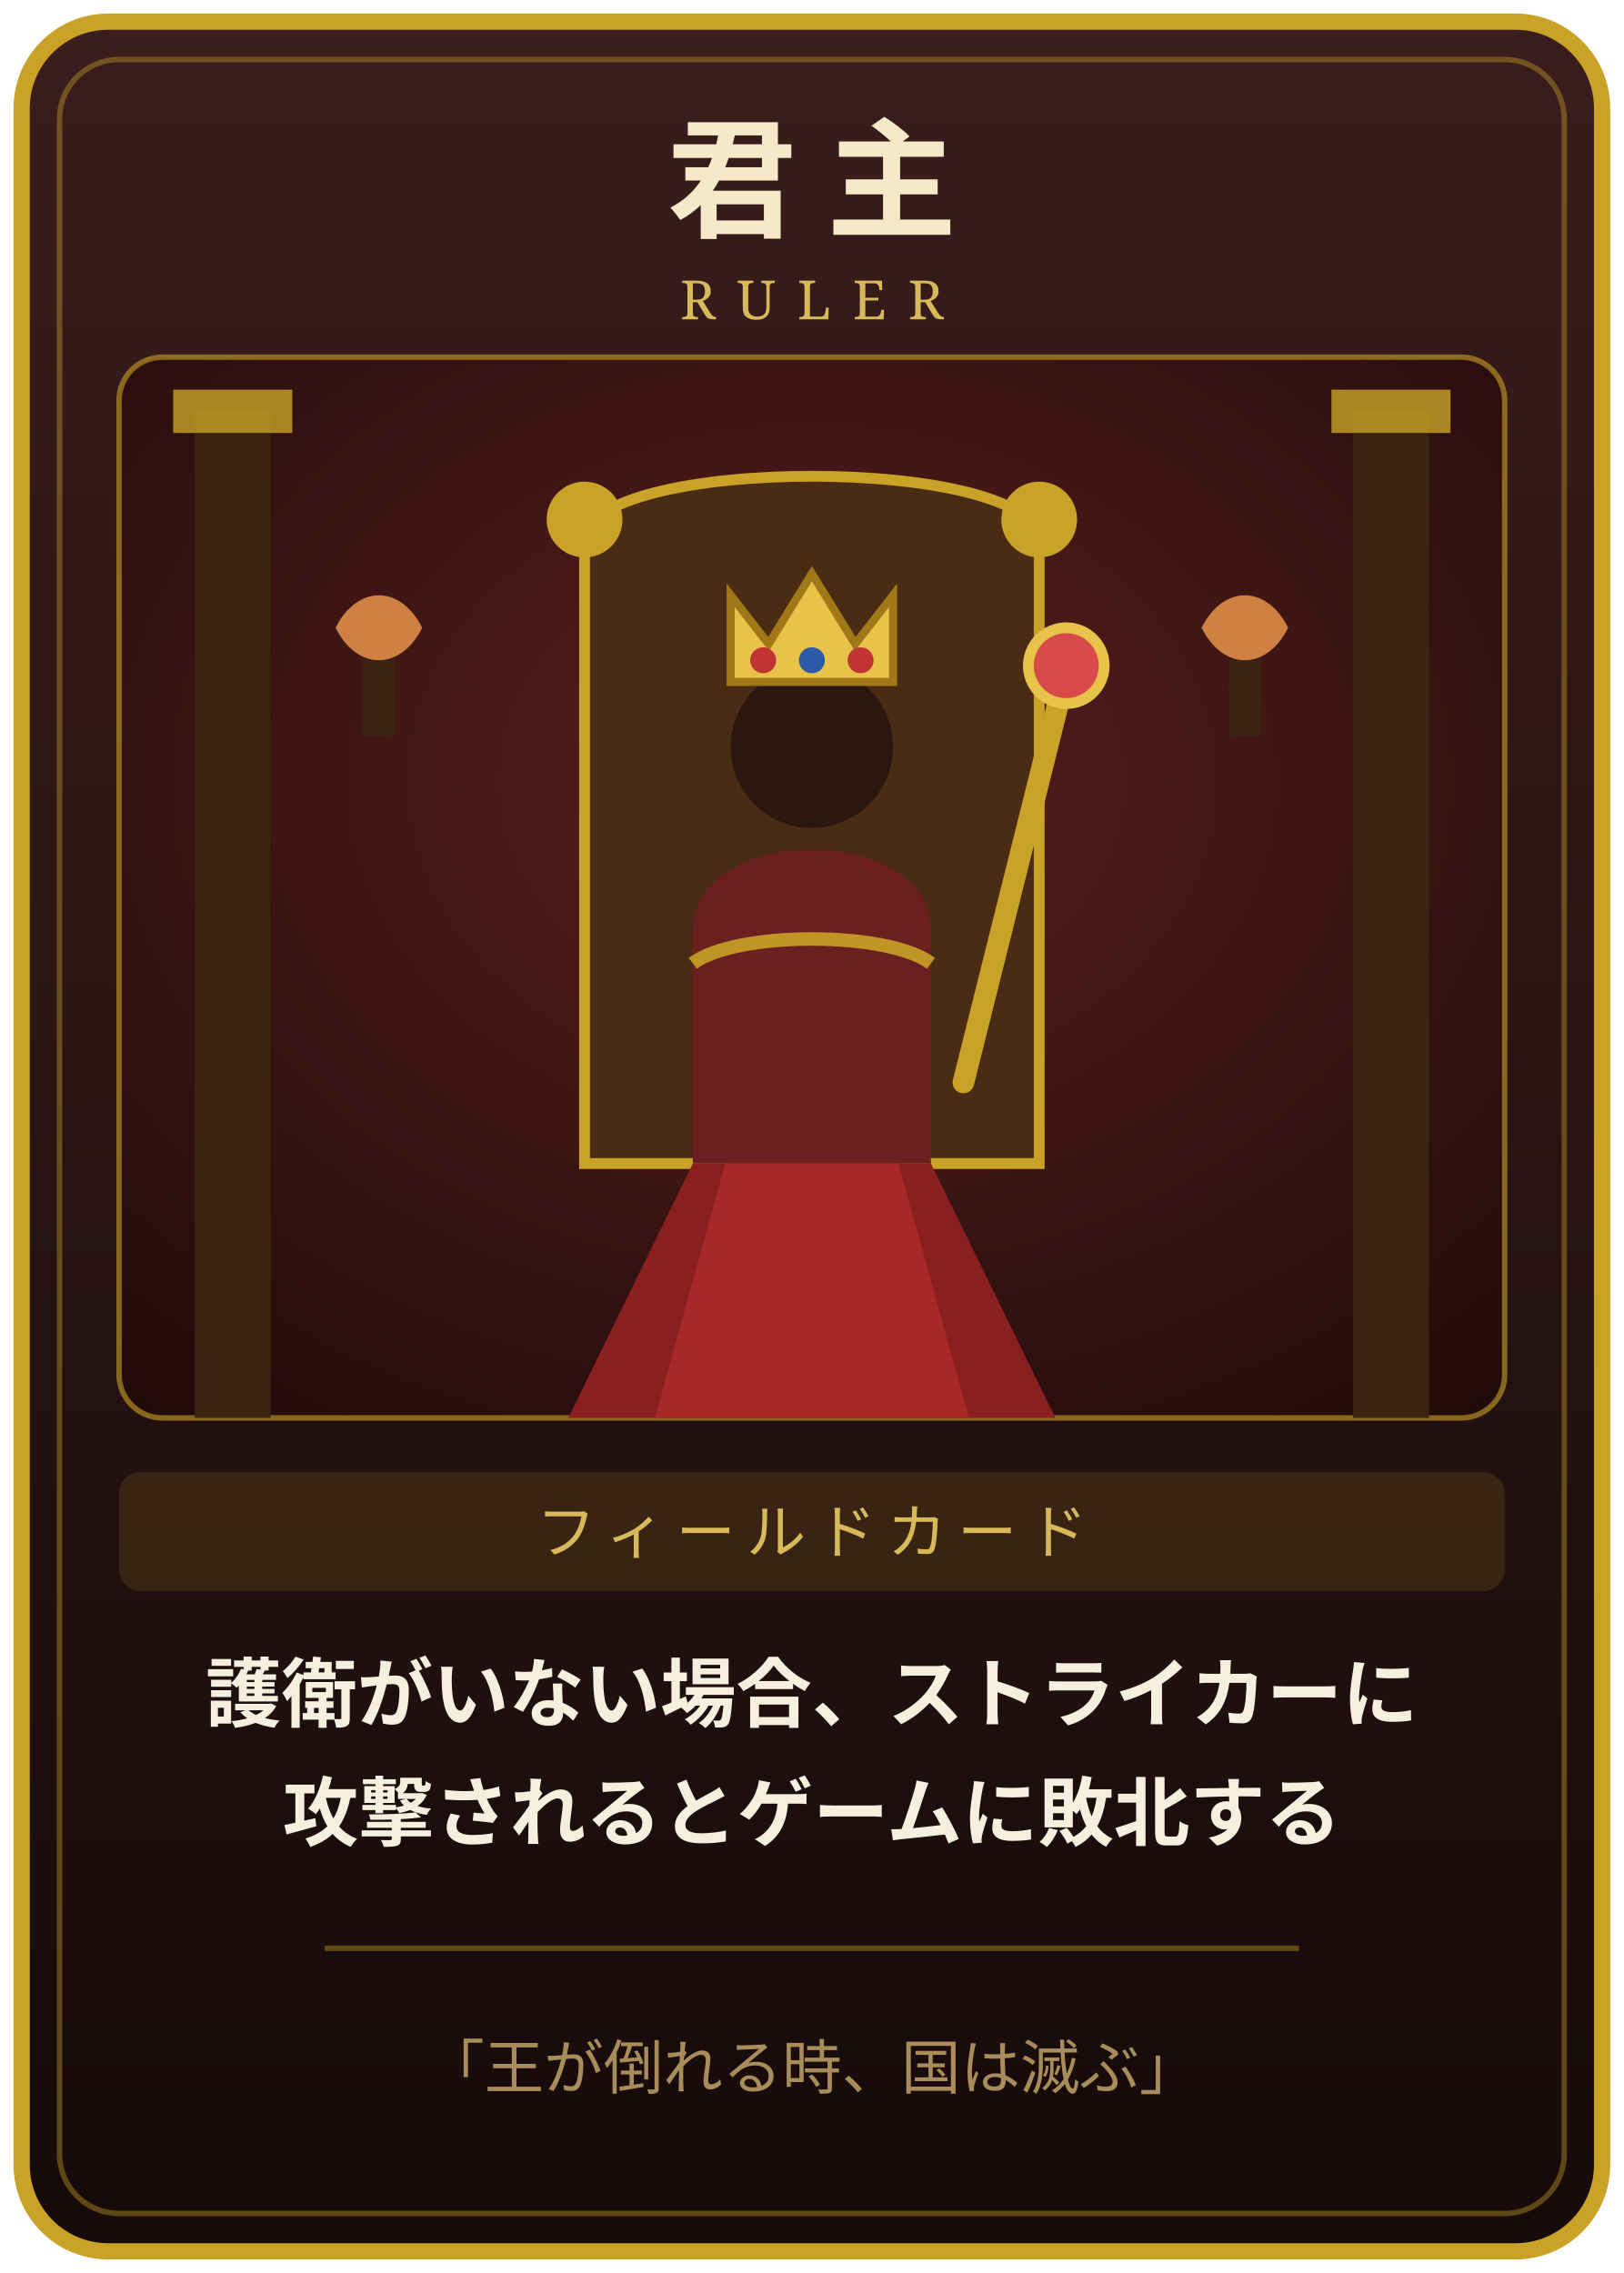
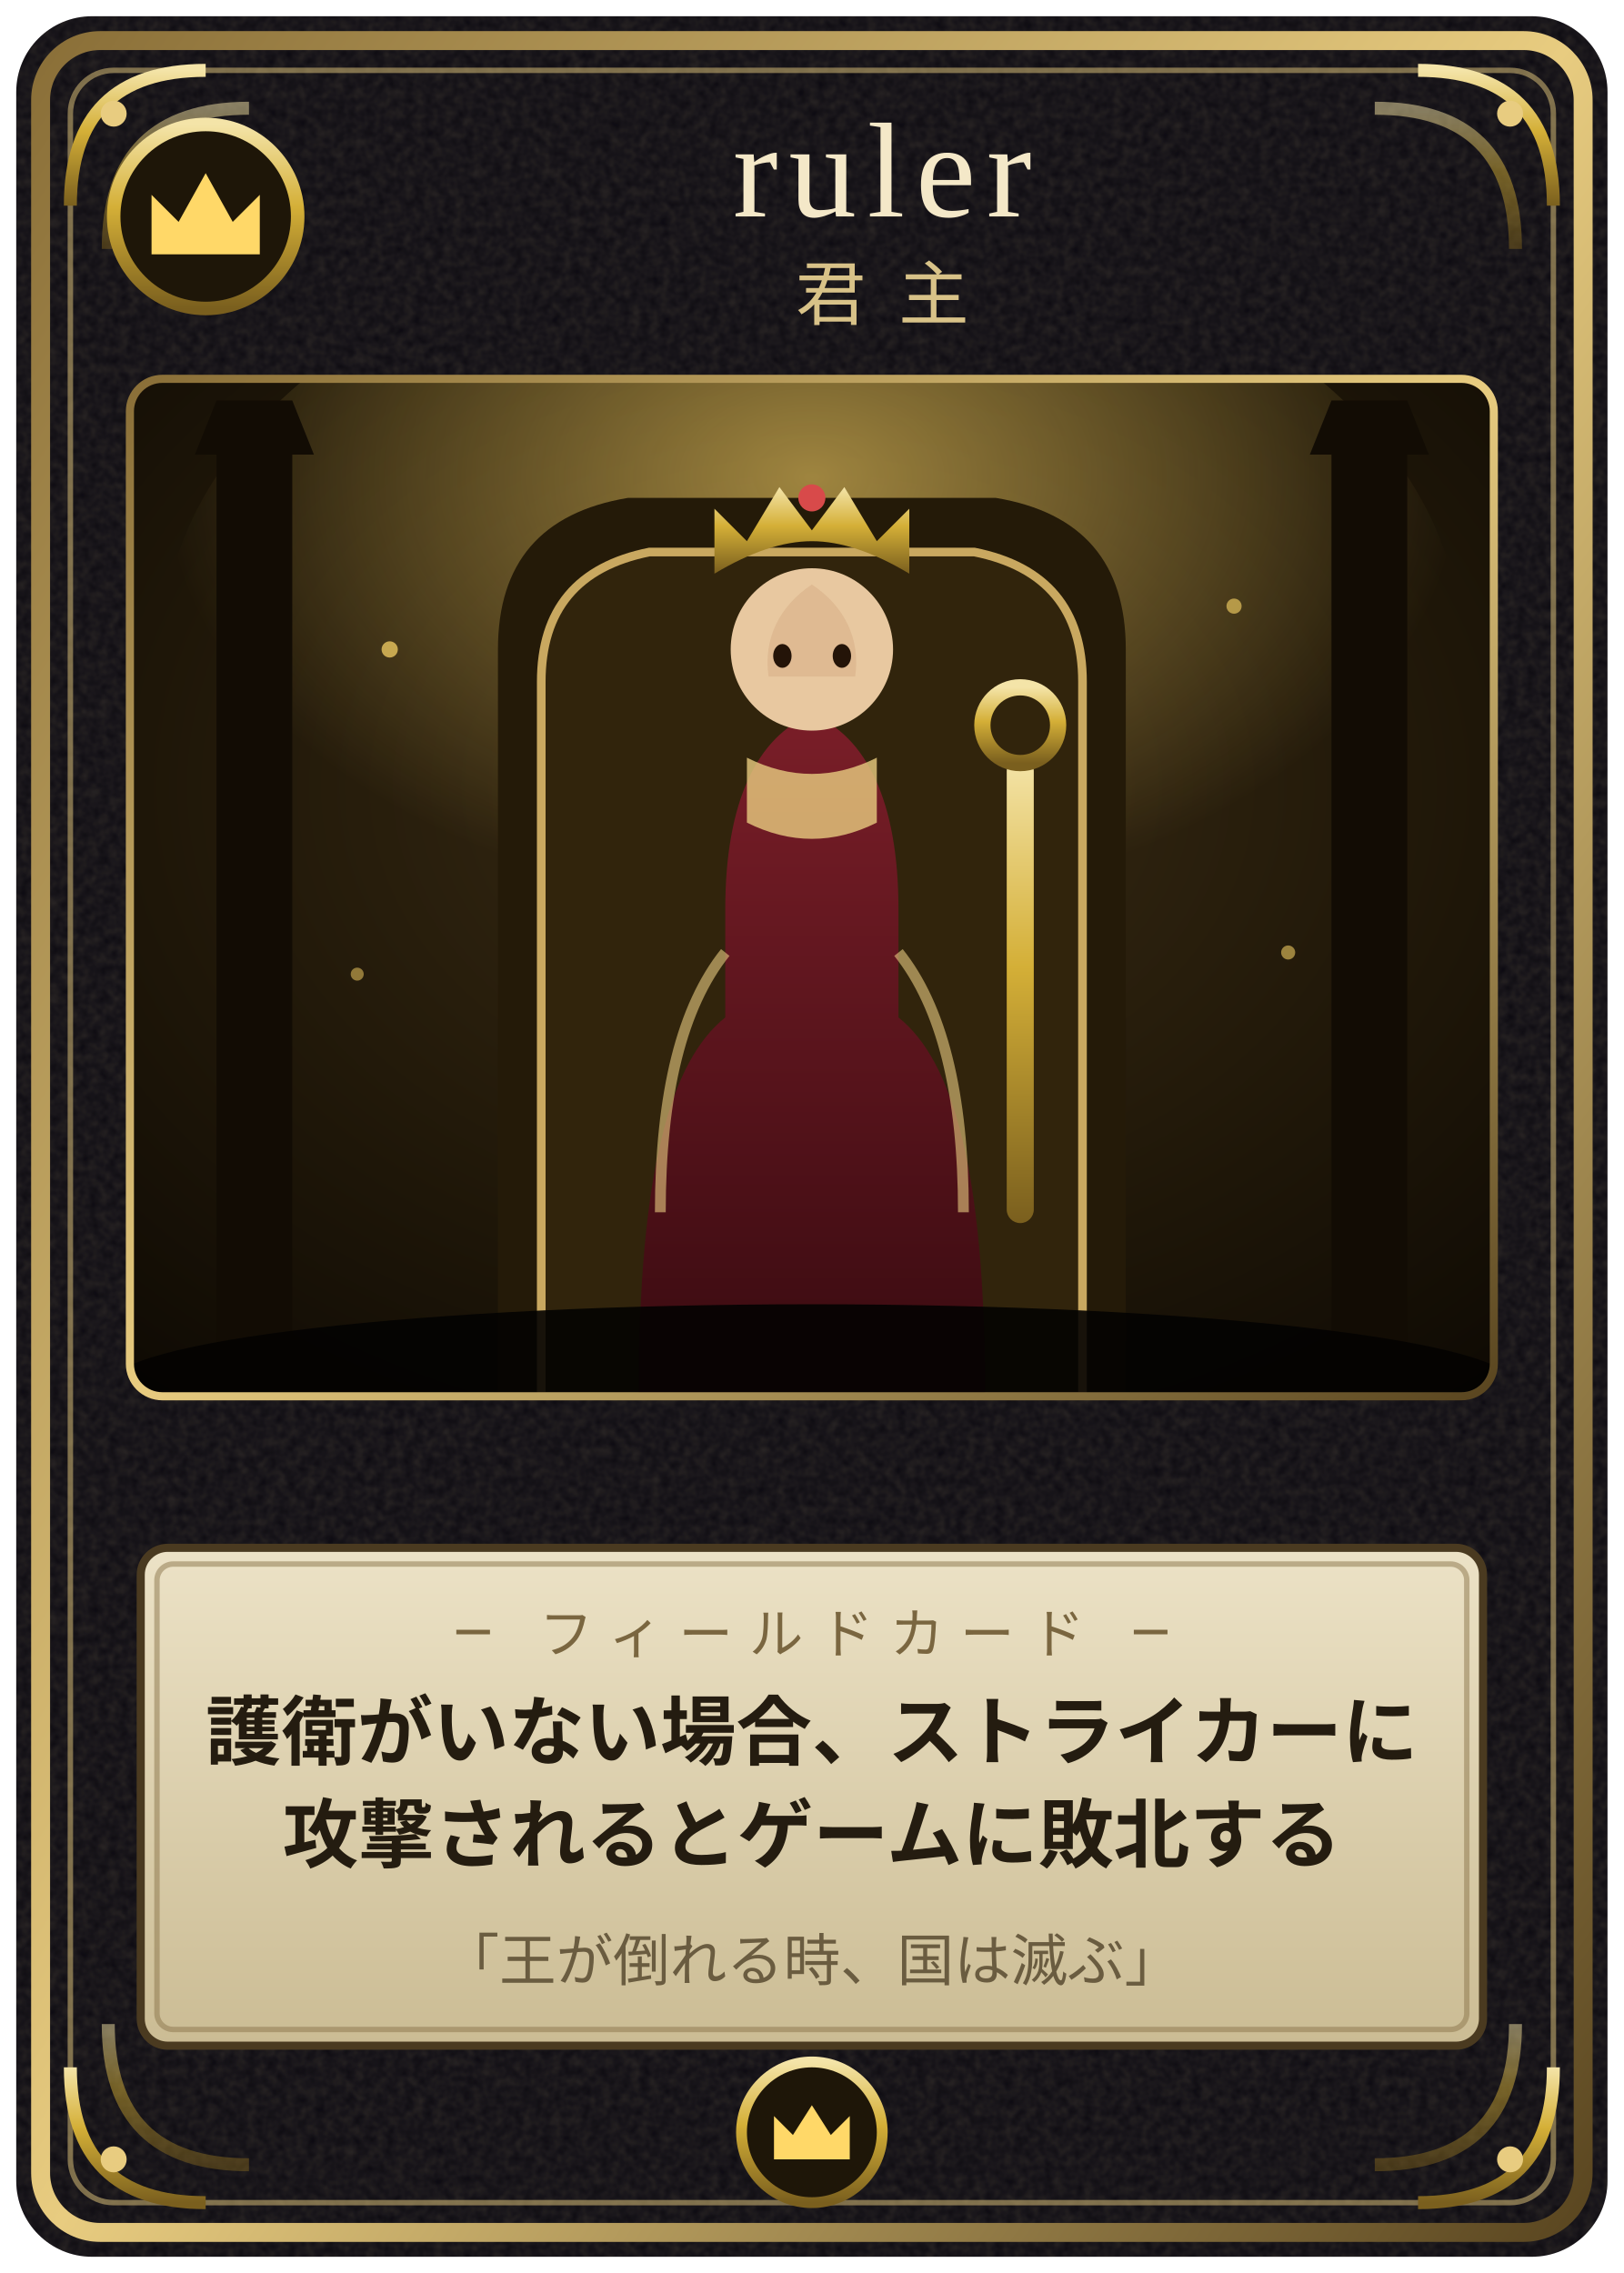
<svg xmlns="http://www.w3.org/2000/svg" viewBox="0 0 300 420" font-family="'Hiragino Mincho ProN','Yu Mincho','Noto Serif JP',serif">
  <defs>
-     <linearGradient id="ru-bg" x1="0" y1="0" x2="0" y2="1">
-       <stop offset="0" stop-color="#3a1d1d" />
-       <stop offset="1" stop-color="#160a0a" />
+     <linearGradient id="ru-gold" x1="0" y1="0" x2="0" y2="1">
+       <stop offset="0" stop-color="#f4e4a8" />
+       <stop offset=".45" stop-color="#d4af37" />
+       <stop offset="1" stop-color="#7a5f1e" />
    </linearGradient>
-     <radialGradient id="ru-art" cx="0.5" cy="0.4" r="0.85">
-       <stop offset="0" stop-color="#58201e" />
-       <stop offset="0.65" stop-color="#301010" />
-       <stop offset="1" stop-color="#1c0808" />
+     <linearGradient id="ru-frame" x1="0" y1="0" x2="1" y2="1">
+       <stop offset="0" stop-color="#8a6f38" />
+       <stop offset=".5" stop-color="#e8cc80" />
+       <stop offset="1" stop-color="#5a4620" />
+     </linearGradient>
+     <linearGradient id="ru-parch" x1="0" y1="0" x2="0" y2="1">
+       <stop offset="0" stop-color="#ece2c6" />
+       <stop offset="1" stop-color="#cbbc94" />
+     </linearGradient>
+     <radialGradient id="ru-art" cx=".5" cy=".4" r=".9">
+       <stop offset="0" stop-color="#3a2c14" />
+       <stop offset=".55" stop-color="#1e1608" />
+       <stop offset="1" stop-color="#080502" />
    </radialGradient>
+     <radialGradient id="ru-halo" cx=".5" cy=".3" r=".5">
+       <stop offset="0" stop-color="#ffd868" stop-opacity=".55" />
+       <stop offset="1" stop-color="#ffd868" stop-opacity="0" />
+     </radialGradient>
+     <linearGradient id="ru-robe" x1="0" y1="0" x2="0" y2="1">
+       <stop offset="0" stop-color="#7a1e28" />
+       <stop offset="1" stop-color="#380a10" />
+     </linearGradient>
+     <filter id="ru-noise" x="0" y="0" width="100%" height="100%">
+       <feTurbulence type="fractalNoise" baseFrequency=".55" numOctaves="2" result="n" seed="17" />
+       <feColorMatrix in="n" type="matrix" values="0 0 0 0 .62 0 0 0 0 .52 0 0 0 0 .28 0 0 0 .16 0" />
+       <feComposite operator="in" in2="SourceGraphic" />
+     </filter>
    <clipPath id="ru-clip">
-       <rect x="22" y="66" width="256" height="196" rx="8" />
+       <rect x="24" y="70" width="252" height="188" rx="6" />
    </clipPath>
  </defs>
-   <rect x="4" y="4" width="292" height="412" rx="16" fill="url(#ru-bg)" stroke="#c9a227" stroke-width="3" />
-   <rect x="11" y="11" width="278" height="398" rx="11" fill="none" stroke="#c9a227" stroke-opacity="0.4" />
-   <text x="150" y="42" text-anchor="middle" font-size="24" font-weight="bold" fill="#f5e9c8">君 主</text>
-   <text x="150" y="59" text-anchor="middle" font-size="10" letter-spacing="4" fill="#d8b95a" font-family="Georgia,serif">RULER</text>
-   <rect x="22" y="66" width="256" height="196" rx="8" fill="url(#ru-art)" stroke="#c9a227" stroke-opacity="0.6" />
+   <rect x="3" y="3" width="294" height="414" rx="14" fill="#0a0810" />
+   <rect x="3" y="3" width="294" height="414" rx="14" filter="url(#ru-noise)" />
+   <rect x="7.5" y="7.5" width="285" height="405" rx="11" fill="none" stroke="url(#ru-frame)" stroke-width="3.5" />
+   <rect x="13" y="13" width="274" height="394" rx="8" fill="none" stroke="#e8cc80" stroke-opacity=".5" />
+   <g stroke="url(#ru-gold)" stroke-width="2.4" fill="none">
+     <path d="M13 38 Q13 13 38 13" />
+     <path d="M262 13 Q287 13 287 38" />
+     <path d="M287 382 Q287 407 262 407" />
+     <path d="M38 407 Q13 407 13 382" />
+     <path d="M20 46 Q20 20 46 20" opacity=".5" />
+     <path d="M254 20 Q280 20 280 46" opacity=".5" />
+     <path d="M280 374 Q280 400 254 400" opacity=".5" />
+     <path d="M46 400 Q20 400 20 374" opacity=".5" />
+   </g>
+   <g fill="#e8cc80">
+     <circle cx="21" cy="21" r="2.4" />
+     <circle cx="279" cy="21" r="2.4" />
+     <circle cx="279" cy="399" r="2.4" />
+     <circle cx="21" cy="399" r="2.4" />
+   </g>
+   <circle cx="38" cy="40" r="17" fill="#1e1608" stroke="url(#ru-gold)" stroke-width="2.5" />
+   <path d="M28 47 L28 36 L33 41 L38 32 L43 41 L48 36 L48 47 Z" fill="#ffd868" />
+   <text x="163" y="40" text-anchor="middle" font-size="25" fill="#f4e8c8" font-family="Georgia,'Times New Roman',serif" letter-spacing="2">ruler</text>
+   <text x="163" y="59" text-anchor="middle" font-size="13" letter-spacing="6" fill="#d8c288">君主</text>
+   <rect x="24" y="70" width="252" height="188" rx="6" fill="url(#ru-art)" />
  <g clip-path="url(#ru-clip)">
-     <rect x="36" y="76" width="14" height="186" fill="#3a2412" />
-     <rect x="32" y="72" width="22" height="8" fill="#c9a227" opacity="0.8" />
-     <rect x="250" y="76" width="14" height="186" fill="#3a2412" />
-     <rect x="246" y="72" width="22" height="8" fill="#c9a227" opacity="0.8" />
-     <path d="M108 215 L108 100 C108 84 192 84 192 100 L192 215 Z" fill="#4a2c14" stroke="#c9a227" stroke-width="2" />
-     <circle cx="108" cy="96" r="7" fill="#c9a227" />
-     <circle cx="192" cy="96" r="7" fill="#c9a227" />
-     <polygon points="105,262 195,262 172,215 128,215" fill="#8a1f1f" />
-     <polygon points="121,262 179,262 166,215 134,215" fill="#a82828" />
-     <path d="M128 215 L128 172 C128 152 172 152 172 172 L172 215 Z" fill="#6b1f1f" />
-     <path d="M128 178 C136 172 164 172 172 178" fill="none" stroke="#c9a227" stroke-width="2.5" opacity="0.9" />
-     <circle cx="150" cy="138" r="15" fill="#2a1810" />
-     <path d="M135 126 L135 110 L142 119 L150 106 L158 119 L165 110 L165 126 Z" fill="#e8c34a" stroke="#a07818" stroke-width="1.5" />
-     <circle cx="141" cy="122" r="2.4" fill="#c03434" />
-     <circle cx="150" cy="122" r="2.4" fill="#2a5aa8" />
-     <circle cx="159" cy="122" r="2.4" fill="#c03434" />
-     <line x1="178" y1="200" x2="196" y2="128" stroke="#c9a227" stroke-width="4" stroke-linecap="round" />
-     <circle cx="197" cy="123" r="7" fill="#d84a4a" stroke="#e8c34a" stroke-width="2" />
-     <path d="M62 116 C66 108 74 108 78 116 C74 124 66 124 62 116 Z" fill="#e8944a" opacity="0.85" />
-     <rect x="67" y="122" width="6" height="14" fill="#3a2412" />
-     <path d="M222 116 C226 108 234 108 238 116 C234 124 226 124 222 116 Z" fill="#e8944a" opacity="0.85" />
-     <rect x="227" y="122" width="6" height="14" fill="#3a2412" />
+     <ellipse cx="150" cy="120" rx="120" ry="80" fill="url(#ru-halo)" />
+     <g fill="#120c04">
+       <rect x="40" y="84" width="14" height="174" />
+       <rect x="246" y="84" width="14" height="174" />
+       <path d="M36 84 h22 l-4 -10 h-14 Z M242 84 h22 l-4 -10 h-14 Z" />
+     </g>
+     <path d="M92 258 L92 120 Q92 96 116 92 L184 92 Q208 96 208 120 L208 258 Z" fill="#241a08" />
+     <path d="M100 258 L100 126 Q100 106 120 102 L180 102 Q200 106 200 126 L200 258 Z" fill="#31240c" stroke="#c9a860" stroke-width="1.6" />
+     <path d="M150 108 l3.5 7 7.5 1 -5.5 5.5 1.5 8 -7 -4 -7 4 1.5 -8 -5.5 -5.5 7.5 -1 Z" fill="#ffd868" opacity=".9" />
+     <path d="M118 258 C118 216 124 196 134 188 L134 168 C134 148 140 136 150 132 C160 136 166 148 166 168 L166 188 C176 196 182 216 182 258 Z" fill="url(#ru-robe)" />
+     <path d="M134 176 C126 186 122 202 122 224 M166 176 C174 186 178 202 178 224" stroke="#e8cc80" stroke-width="2" fill="none" opacity=".6" />
+     <circle cx="150" cy="120" r="15" fill="#e8c8a0" />
+     <path d="M150 108 C144 112 141 118 142 125 L158 125 C159 118 156 112 150 108 Z" fill="#d8b088" opacity=".6" />
+     <path d="M144.5 119 a1.7 2.2 0 1 0 .1 0 M155.5 119 a1.7 2.2 0 1 0 .1 0" fill="#241408" />
+     <path d="M132 106 L132 94 L138 100 L144 90 L150 98 L156 90 L162 100 L168 94 L168 106 Q158 100 150 100 Q142 100 132 106 Z" fill="url(#ru-gold)" />
+     <circle cx="150" cy="92" r="2.5" fill="#d84a4a" />
+     <path d="M138 140 Q150 146 162 140 L162 152 Q150 158 138 152 Z" fill="#e8cc80" opacity=".8" />
+     <rect x="186" y="140" width="5" height="86" rx="2.5" fill="url(#ru-gold)" />
+     <circle cx="188.5" cy="134" r="7" fill="none" stroke="url(#ru-gold)" stroke-width="3" />
+     <g fill="#ffd868">
+       <circle cx="72" cy="120" r="1.5" opacity=".7" />
+       <circle cx="228" cy="112" r="1.4" opacity=".6" />
+       <circle cx="66" cy="180" r="1.2" opacity=".5" />
+       <circle cx="238" cy="176" r="1.3" opacity=".55" />
+     </g>
+     <ellipse cx="150" cy="256" rx="130" ry="15" fill="#030201" opacity=".9" />
  </g>
-   <rect x="22" y="272" width="256" height="22" rx="4" fill="#c9a227" fill-opacity="0.14" />
-   <text x="150" y="287" text-anchor="middle" font-size="11" letter-spacing="2" fill="#d8b95a">フィールドカード</text>
-   <text x="150" y="318" text-anchor="middle" font-size="14" font-weight="bold" fill="#f5efdd">護衛がいない場合、ストライカーに</text>
-   <text x="150" y="340" text-anchor="middle" font-size="14" font-weight="bold" fill="#f5efdd">攻撃されるとゲームに敗北する</text>
-   <line x1="60" y1="360" x2="240" y2="360" stroke="#c9a227" stroke-opacity="0.4" />
-   <text x="150" y="386" text-anchor="middle" font-size="11" fill="#a88d5a">「王が倒れる時、国は滅ぶ」</text>
+   <rect x="24" y="70" width="252" height="188" rx="6" fill="none" stroke="url(#ru-frame)" stroke-width="1.5" />
+   <rect x="26" y="286" width="248" height="92" rx="5" fill="url(#ru-parch)" stroke="#4a3a20" stroke-width="1.5" />
+   <rect x="29" y="289" width="242" height="86" rx="3" fill="none" stroke="#8a744a" stroke-opacity=".5" />
+   <text x="150" y="305" text-anchor="middle" font-size="10" letter-spacing="3" fill="#7a6640">─ フィールドカード ─</text>
+   <text x="150" y="325" text-anchor="middle" font-size="14" font-weight="bold" fill="#241c10">護衛がいない場合、ストライカーに</text>
+   <text x="150" y="344" text-anchor="middle" font-size="14" font-weight="bold" fill="#241c10">攻撃されるとゲームに敗北する</text>
+   <text x="150" y="366" text-anchor="middle" font-size="10.5" fill="#6a5c40">「王が倒れる時、国は滅ぶ」</text>
+   <circle cx="150" cy="394" r="13" fill="#1e1608" stroke="url(#ru-gold)" stroke-width="2" />
+   <path d="M143 399 L143 391 L146.5 394.5 L150 389 L153.5 394.5 L157 391 L157 399 Z" fill="#ffd868" />
</svg>
